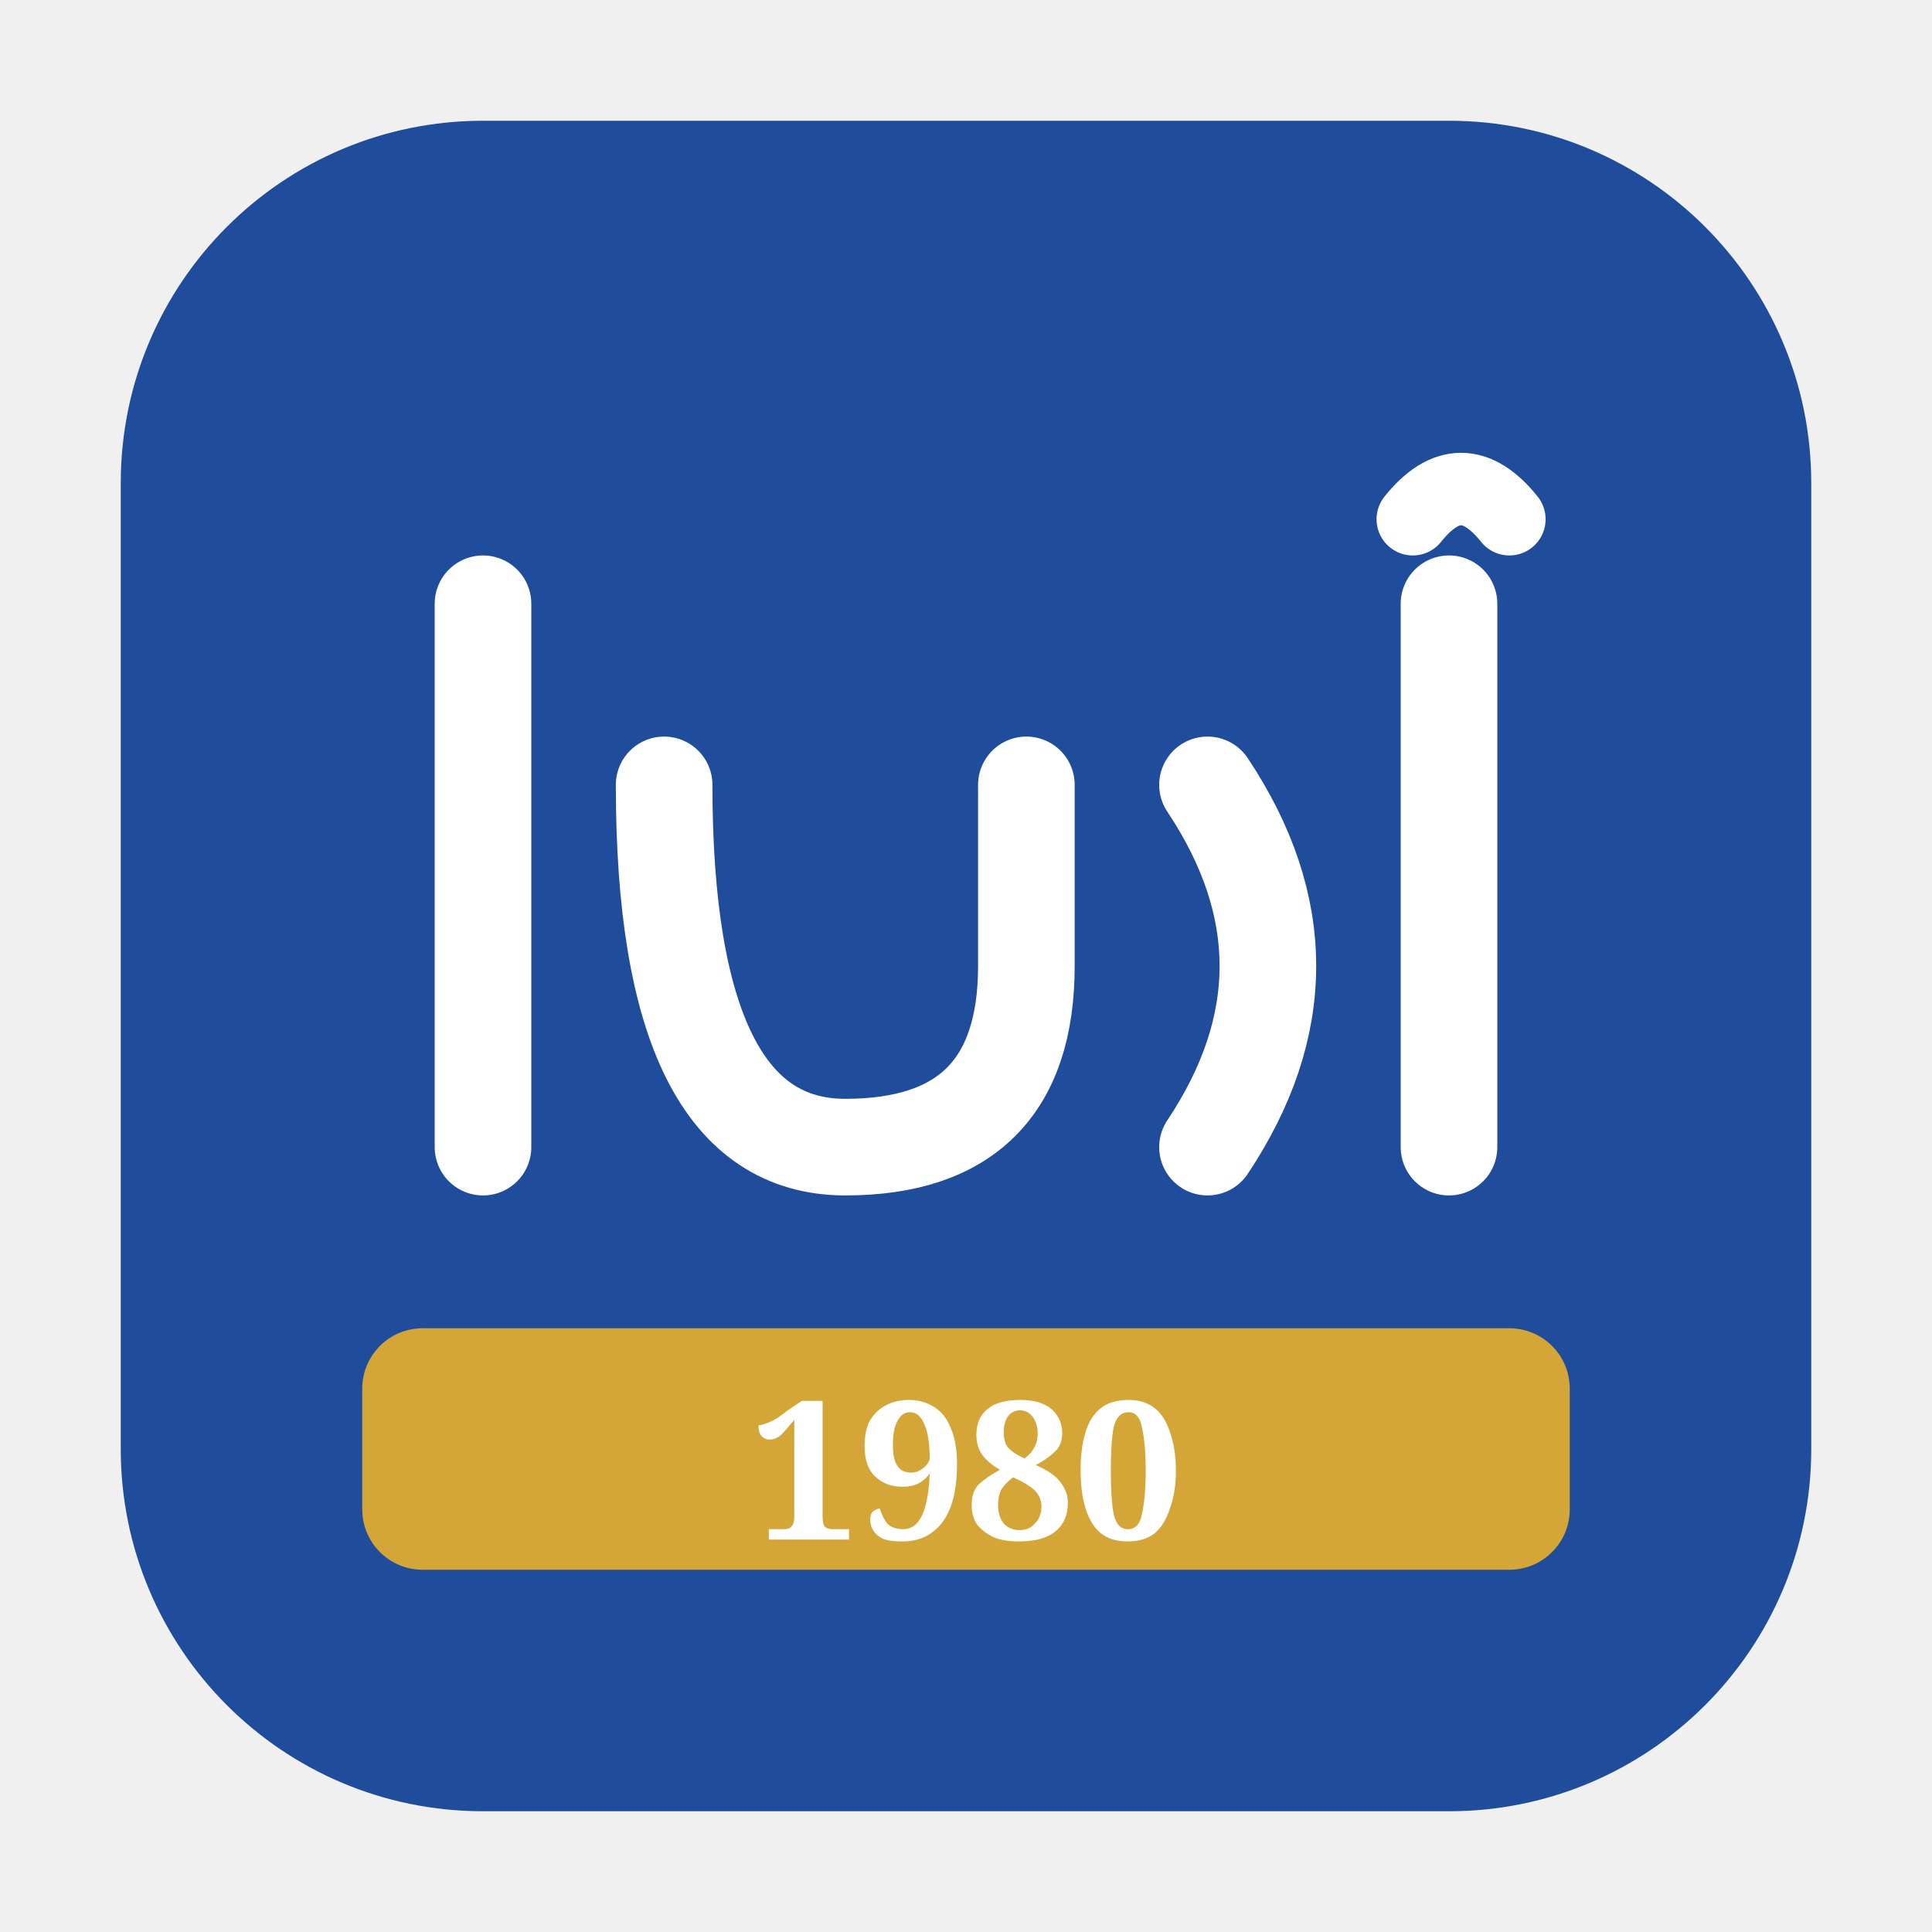
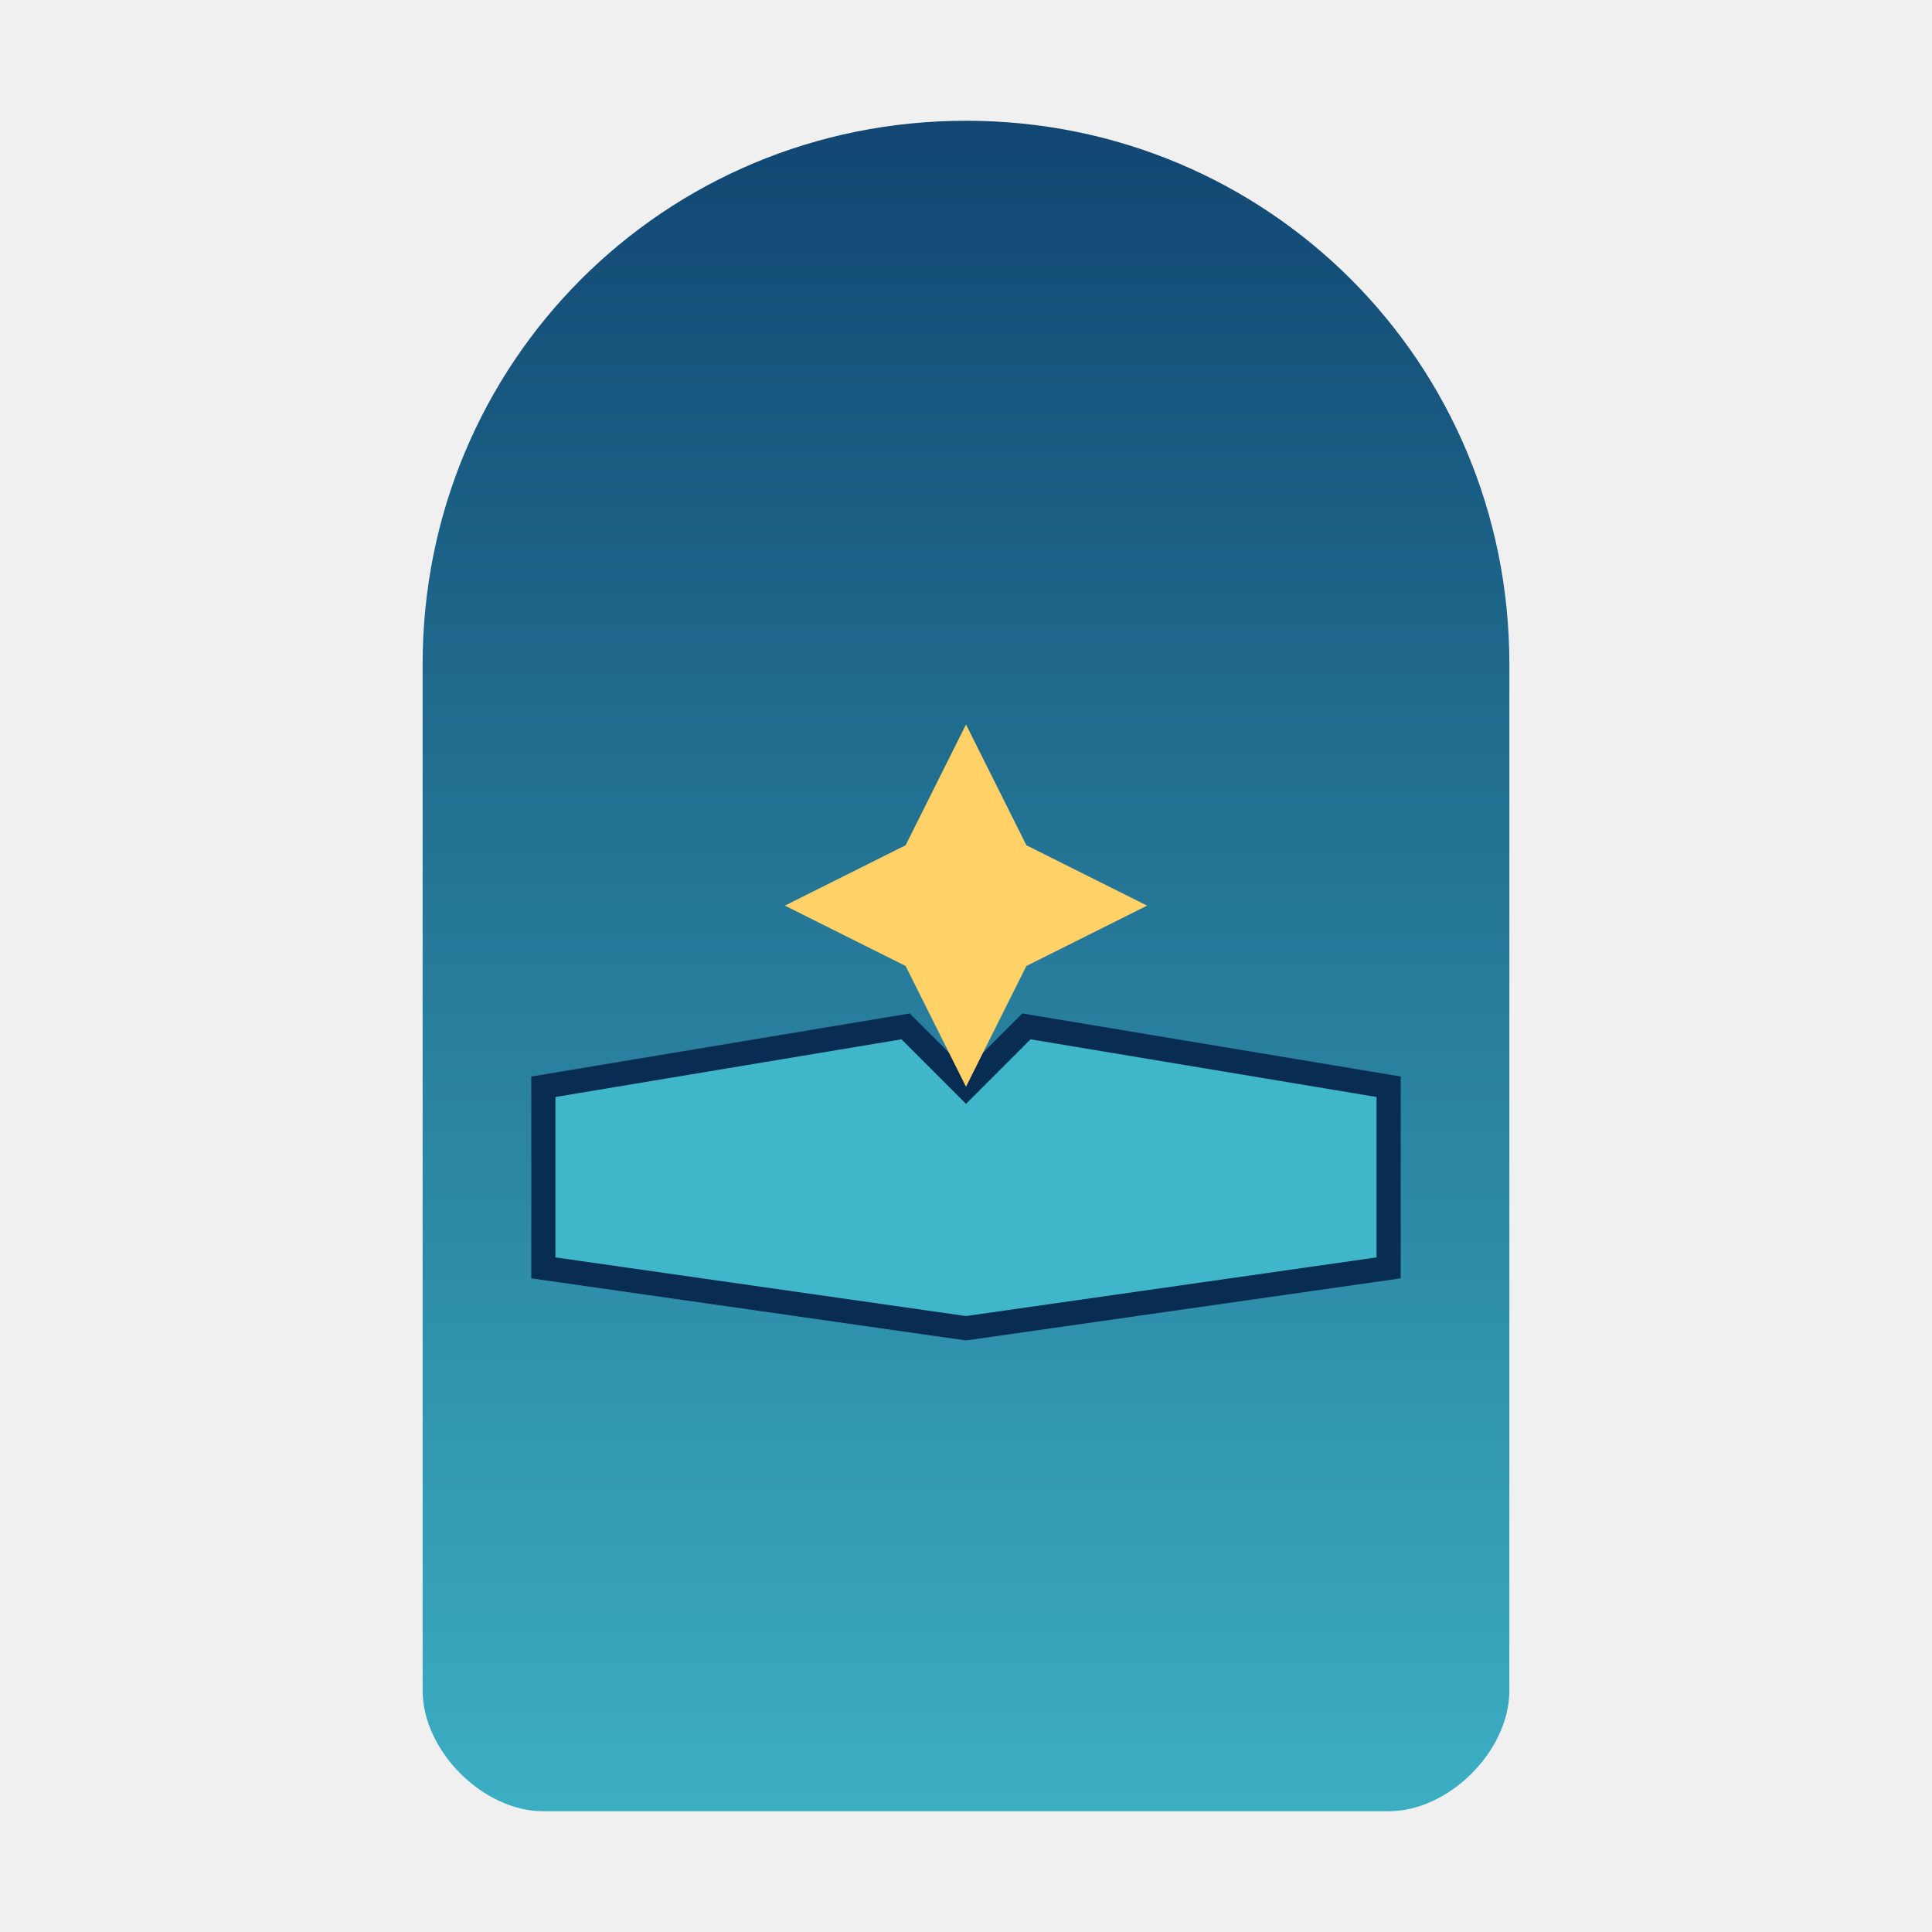
<svg xmlns="http://www.w3.org/2000/svg" viewBox="0 0 32 32">
-   <rect x="2" y="2" width="28" height="28" rx="6" fill="#1F4D9B" />
-   <g fill="none" stroke="#FFFFFF" stroke-width="1.6" stroke-linecap="round" stroke-linejoin="round">
-     <path d="M8 10 L8 19" />
-     <path d="M11 13 Q11 19 14 19 Q17 19 17 16 L17 13" />
-     <path d="M20 13 Q22 16 20 19" />
-     <path d="M24 10 L24 19" />
-     <path d="M23.4 8.6 Q24.2 7.6 25 8.6" stroke-width="1.2" />
-   </g>
-   <rect x="6" y="22" width="20" height="4" rx="1" fill="#D4A537" />
-   <text x="16" y="25.5" text-anchor="middle" font-family="serif" font-size="3.2" font-weight="700" fill="#FFFFFF">1980</text>
+   <defs>
+     <linearGradient id="f-arch" x1="0" y1="0" x2="0" y2="32" gradientUnits="userSpaceOnUse">
+       <stop offset="0" stop-color="#0E3F6C" />
+       <stop offset="1" stop-color="#3FB6C9" />
+     </linearGradient>
+   </defs>
+   <path d="M16 2 C 11 2, 7 6, 7 11 L 7 28 C 7 29, 8 30, 9 30 L 23 30 C 24 30, 25 29, 25 28 L 25 11 C 25 6, 21 2, 16 2 Z" fill="url(#f-arch)" />
+   <path d="M9 21 L9 18 L15 17 L16 18 L17 17 L23 18 L23 21 L16 22 Z" fill="#3FB6C9" stroke="#082C52" stroke-width="0.4" />
+   <path d="M16 12 L17 14 L19 15 L17 16 L16 18 L15 16 L13 15 L15 14 Z" fill="#FFD166" />
</svg>
